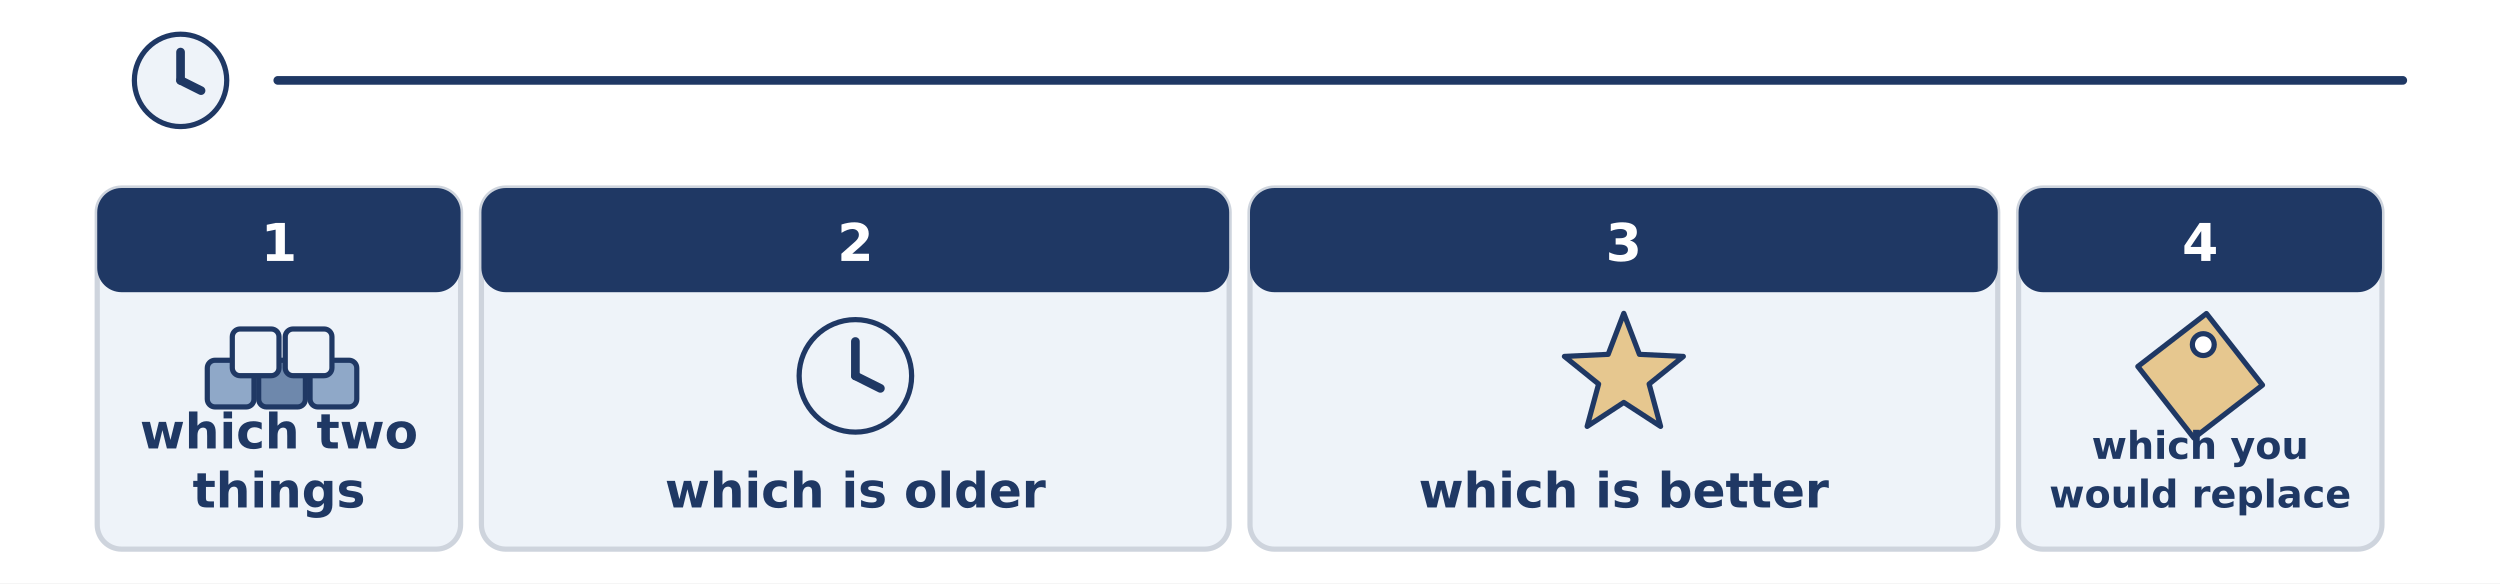
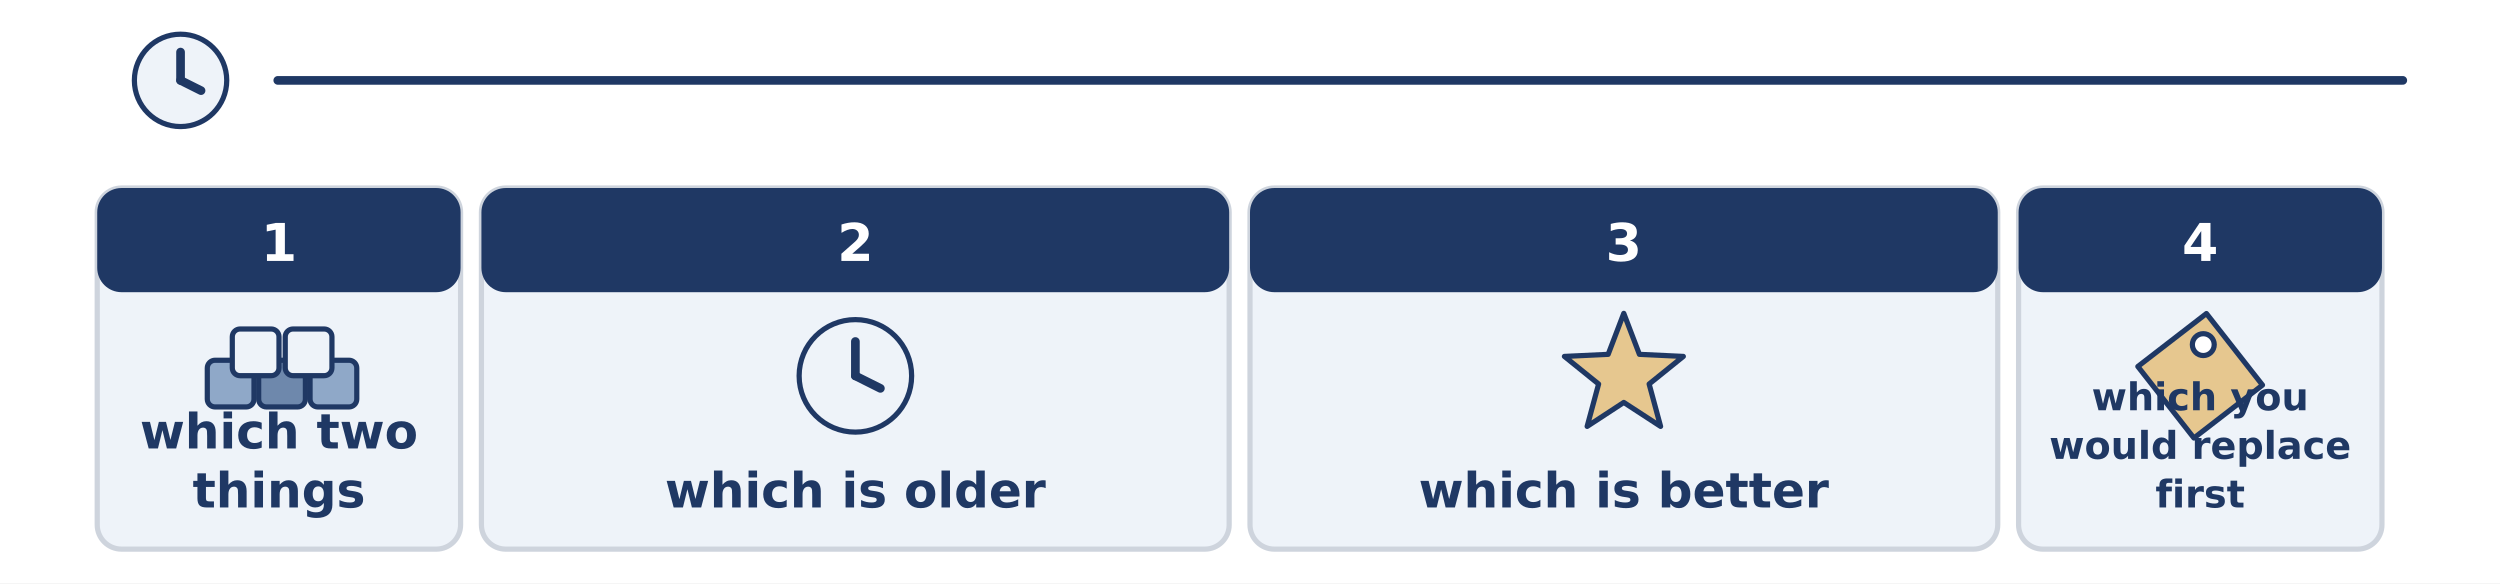
<svg xmlns="http://www.w3.org/2000/svg" width="1440" height="336" viewBox="0 0 1440 336">
  <rect width="1440" height="336" fill="#FFFFFF" />
  <circle cx="104.0" cy="46.3" r="26.6" fill="#EEF3F9" stroke="#1F3864" stroke-width="3" />
  <line x1="104.0" y1="46.3" x2="104.0" y2="30.0" stroke="#1F3864" stroke-width="5" stroke-linecap="round" />
  <line x1="104.0" y1="46.3" x2="115.8" y2="52.2" stroke="#1F3864" stroke-width="5" stroke-linecap="round" />
  <line x1="160.0" y1="46.3" x2="1384.0" y2="46.3" stroke="#1F3864" stroke-width="5" stroke-linecap="round" />
  <rect x="56.0" y="108.3" width="209.3" height="208.0" rx="14" fill="#EEF3F9" stroke="#CED4DD" stroke-width="3" />
  <rect x="56.0" y="108.3" width="209.3" height="60.0" rx="14" fill="#1F3864" stroke="#1F3864" stroke-width="0" />
  <text x="160.7" y="150.3" font-family="DejaVu Sans" font-size="30" font-weight="bold" fill="#FFFFFF" text-anchor="middle">1</text>
  <rect x="119.4" y="207.5" width="26.9" height="26.9" rx="4.486" fill="#8FA8C8" stroke="#1F3864" stroke-width="3" />
  <rect x="149.0" y="207.5" width="26.9" height="26.9" rx="4.486" fill="#6E88AC" stroke="#1F3864" stroke-width="3" />
  <rect x="178.6" y="207.5" width="26.9" height="26.9" rx="4.486" fill="#8FA8C8" stroke="#1F3864" stroke-width="3" />
  <rect x="133.8" y="189.5" width="26.9" height="26.9" rx="4.486" fill="#EEF3F9" stroke="#1F3864" stroke-width="3" />
  <rect x="164.3" y="189.5" width="26.9" height="26.9" rx="4.486" fill="#EEF3F9" stroke="#1F3864" stroke-width="3" />
  <text x="160.7" y="258.3" font-family="DejaVu Sans" font-size="28" font-weight="bold" fill="#1F3864" text-anchor="middle">which two</text>
  <text x="160.7" y="292.3" font-family="DejaVu Sans" font-size="28" font-weight="bold" fill="#1F3864" text-anchor="middle">things</text>
  <rect x="277.3" y="108.3" width="430.7" height="208.0" rx="14" fill="#EEF3F9" stroke="#CED4DD" stroke-width="3" />
  <rect x="277.3" y="108.3" width="430.7" height="60.0" rx="14" fill="#1F3864" stroke="#1F3864" stroke-width="0" />
  <text x="492.7" y="150.3" font-family="DejaVu Sans" font-size="30" font-weight="bold" fill="#FFFFFF" text-anchor="middle">2</text>
  <circle cx="492.7" cy="216.5" r="32.4" fill="#EEF3F9" stroke="#1F3864" stroke-width="3" />
  <line x1="492.7" y1="216.5" x2="492.7" y2="196.7" stroke="#1F3864" stroke-width="5" stroke-linecap="round" />
  <line x1="492.7" y1="216.5" x2="507.1" y2="223.7" stroke="#1F3864" stroke-width="5" stroke-linecap="round" />
  <text x="492.7" y="292.3" font-family="DejaVu Sans" font-size="28" font-weight="bold" fill="#1F3864" text-anchor="middle">which is older</text>
  <rect x="720.0" y="108.3" width="430.7" height="208.0" rx="14" fill="#EEF3F9" stroke="#CED4DD" stroke-width="3" />
  <rect x="720.0" y="108.3" width="430.7" height="60.0" rx="14" fill="#1F3864" stroke="#1F3864" stroke-width="0" />
  <text x="935.3" y="150.3" font-family="DejaVu Sans" font-size="30" font-weight="bold" fill="#FFFFFF" text-anchor="middle">3</text>
  <path d="M 935.3 180.5 L 944.3 204.1 L 969.6 205.3 L 949.9 221.2 L 956.5 245.6 L 935.3 231.8 L 914.2 245.6 L 920.8 221.2 L 901.1 205.3 L 926.3 204.1 Z" fill="#E6C78F" stroke="#1F3864" stroke-width="3" stroke-linecap="round" stroke-linejoin="round" />
  <text x="935.3" y="292.3" font-family="DejaVu Sans" font-size="28" font-weight="bold" fill="#1F3864" text-anchor="middle">which is better</text>
  <rect x="1162.7" y="108.3" width="209.3" height="208.0" rx="14" fill="#EEF3F9" stroke="#CED4DD" stroke-width="3" />
  <rect x="1162.7" y="108.3" width="209.3" height="60.0" rx="14" fill="#1F3864" stroke="#1F3864" stroke-width="0" />
  <text x="1267.3" y="150.3" font-family="DejaVu Sans" font-size="30" font-weight="bold" fill="#FFFFFF" text-anchor="middle">4</text>
  <path d="M 1231.4 211.1 L 1270.9 180.6 L 1303.2 221.8 L 1263.7 252.3 Z" fill="#E6C78F" stroke="#1F3864" stroke-width="3" stroke-linecap="round" stroke-linejoin="round" />
  <circle cx="1269.1" cy="198.5" r="6.3" fill="#FFFFFF" stroke="#1F3864" stroke-width="3" />
-   <text x="1267.3" y="264.3" font-family="DejaVu Sans" font-size="22" font-weight="bold" fill="#1F3864" text-anchor="middle">which you</text>
-   <text x="1267.3" y="292.3" font-family="DejaVu Sans" font-size="22" font-weight="bold" fill="#1F3864" text-anchor="middle">would replace</text>
+   <text x="1267.3" y="236.3" font-family="DejaVu Sans" font-size="22" font-weight="bold" fill="#1F3864" text-anchor="middle">which you</text>
+   <text x="1267.3" y="264.3" font-family="DejaVu Sans" font-size="22" font-weight="bold" fill="#1F3864" text-anchor="middle">would replace</text>
+   <text x="1267.3" y="292.3" font-family="DejaVu Sans" font-size="22" font-weight="bold" fill="#1F3864" text-anchor="middle">first</text>
</svg>
